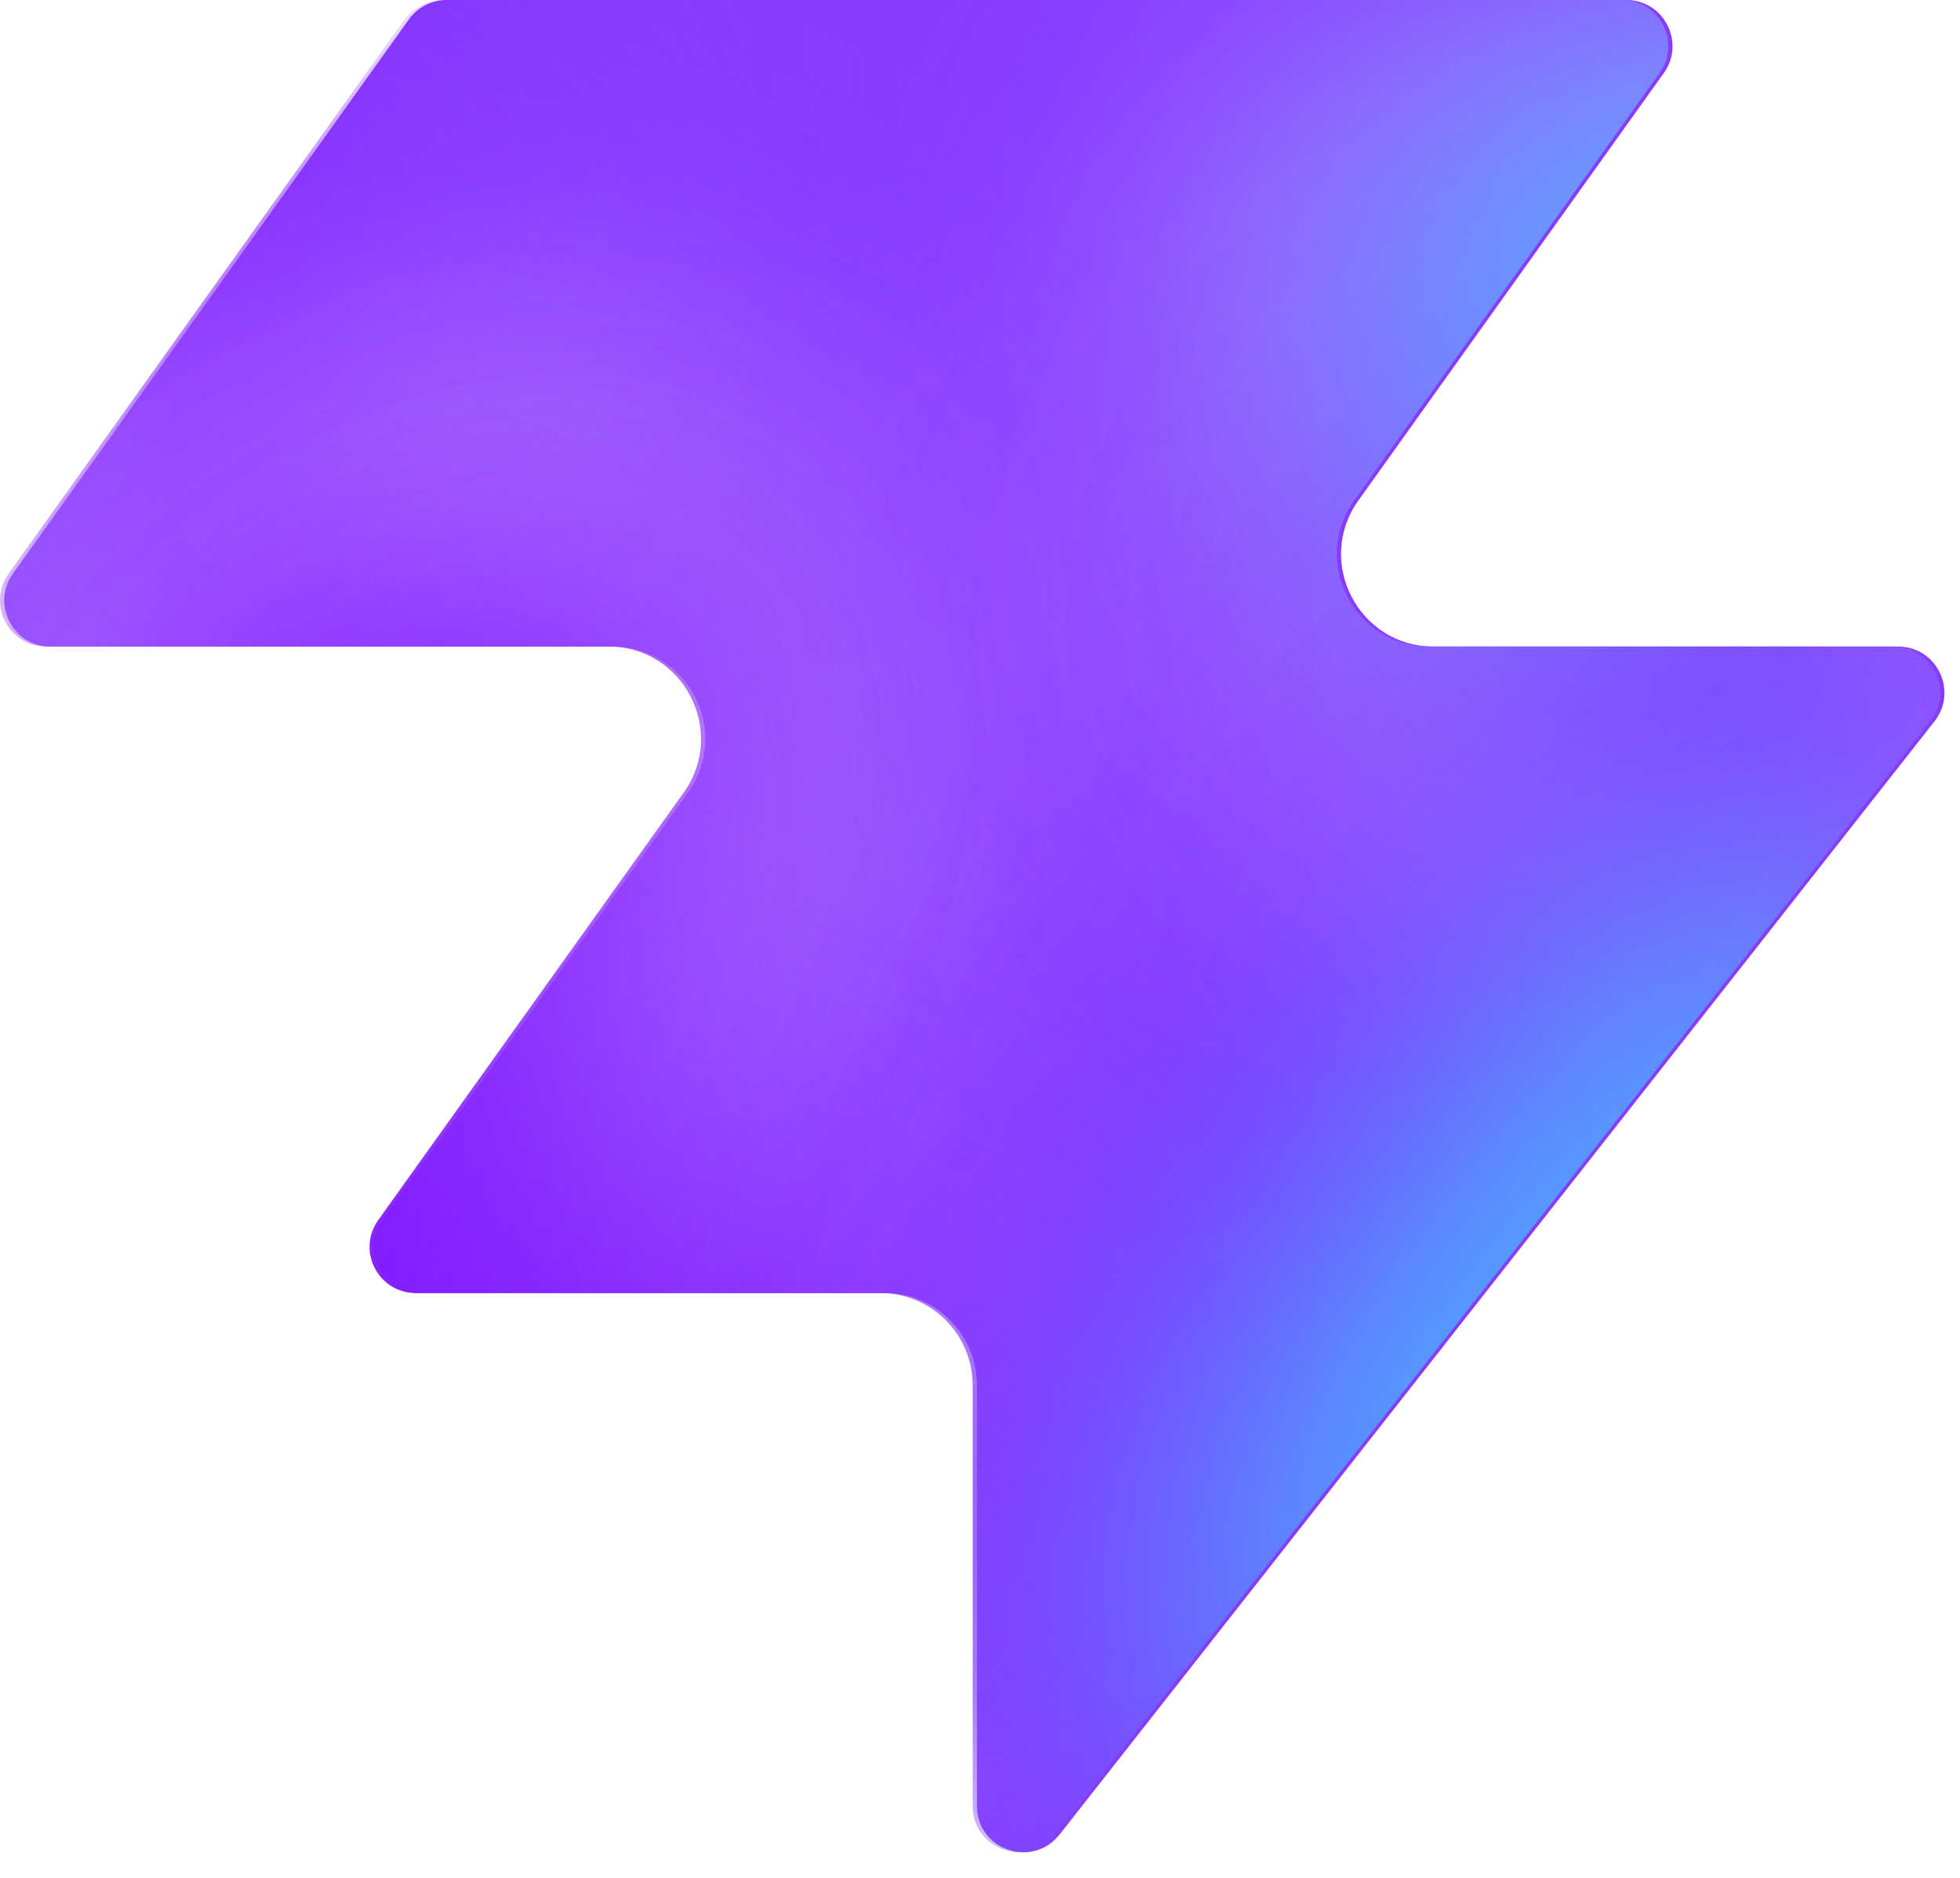
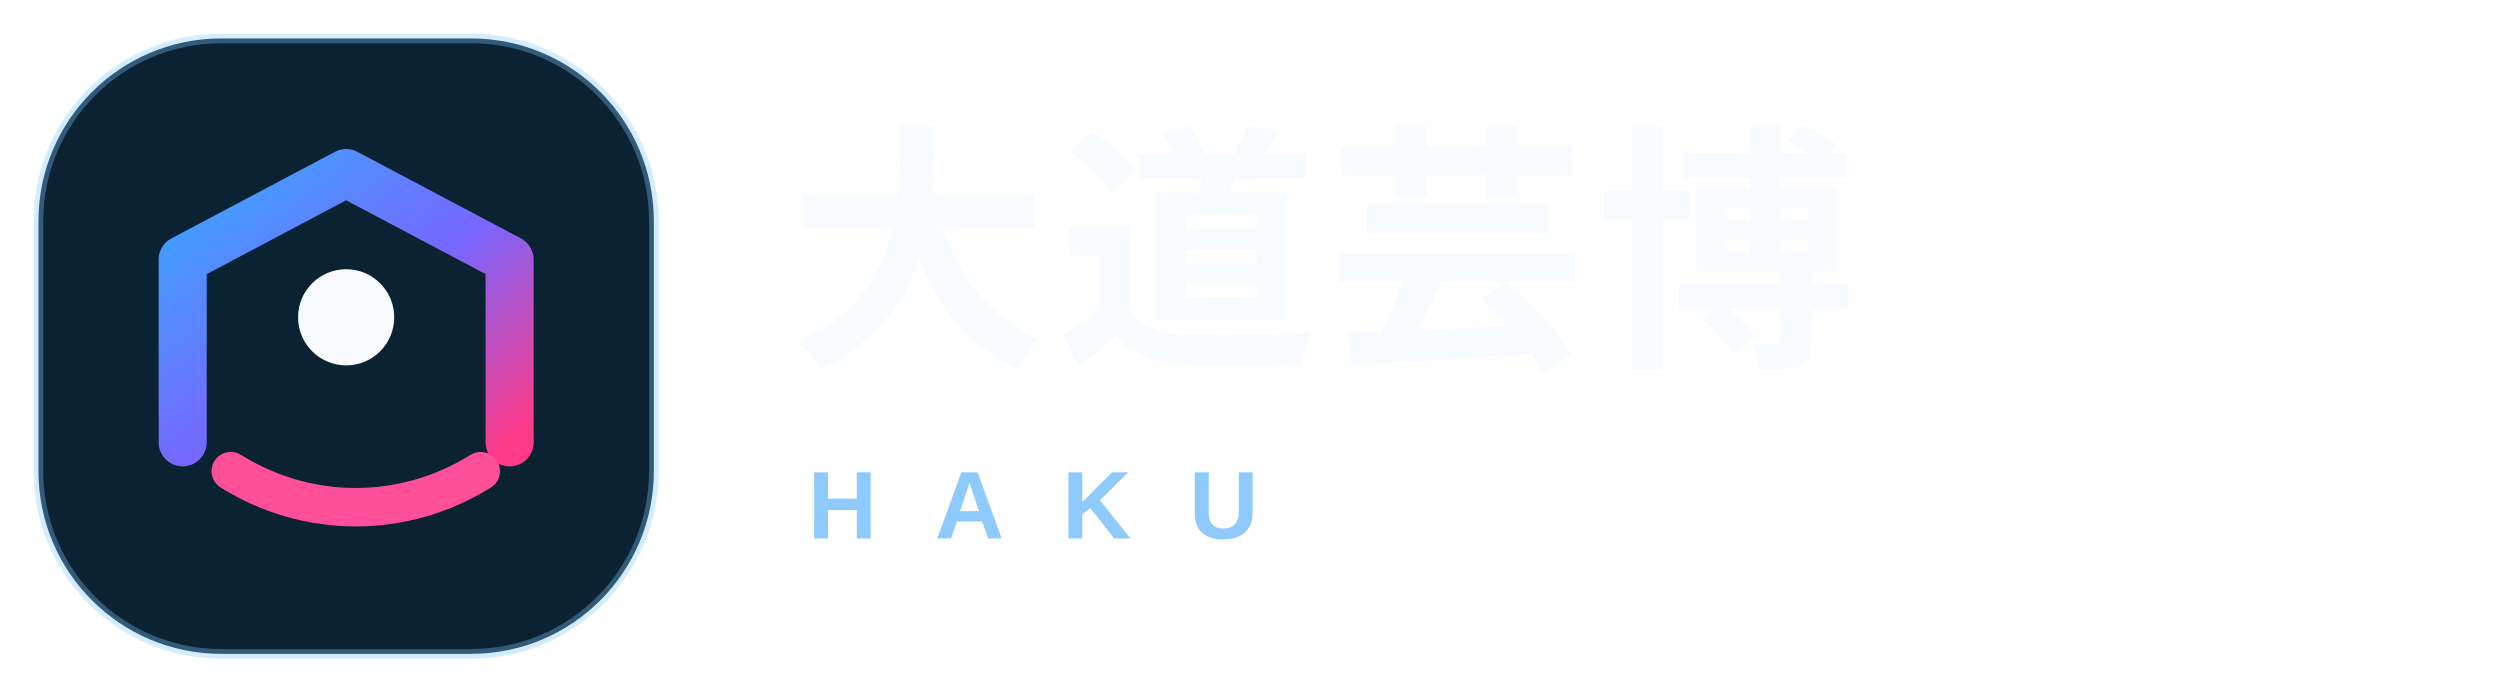
- <svg xmlns="http://www.w3.org/2000/svg" width="48" height="46" fill="none" viewBox="0 0 48 46">
-   <path fill="#863bff" d="M25.946 44.938c-.664.845-2.021.375-2.021-.698V33.937a2.26 2.26 0 0 0-2.262-2.262H10.287c-.92 0-1.456-1.04-.92-1.788l7.48-10.471c1.07-1.497 0-3.578-1.842-3.578H1.237c-.92 0-1.456-1.04-.92-1.788L10.013.474c.214-.297.556-.474.92-.474h28.894c.92 0 1.456 1.04.92 1.788l-7.48 10.471c-1.07 1.498 0 3.579 1.842 3.579h11.377c.943 0 1.473 1.088.89 1.83L25.947 44.94z" style="fill:#863bff;fill:color(display-p3 .525 .23 1);fill-opacity:1" />
-   <mask id="a" width="48" height="46" x="0" y="0" maskUnits="userSpaceOnUse" style="mask-type:alpha">
-     <path fill="#000" d="M25.842 44.938c-.664.844-2.021.375-2.021-.698V33.937a2.26 2.26 0 0 0-2.262-2.262H10.183c-.92 0-1.456-1.04-.92-1.788l7.48-10.471c1.07-1.498 0-3.579-1.842-3.579H1.133c-.92 0-1.456-1.04-.92-1.787L9.91.473c.214-.297.556-.474.92-.474h28.894c.92 0 1.456 1.04.92 1.788l-7.48 10.471c-1.07 1.498 0 3.578 1.842 3.578h11.377c.943 0 1.473 1.088.89 1.832L25.843 44.94z" style="fill:#000;fill-opacity:1" />
-   </mask>
-   <g mask="url(#a)">
-     <g filter="url(#b)">
-       <ellipse cx="5.508" cy="14.704" fill="#ede6ff" rx="5.508" ry="14.704" style="fill:#ede6ff;fill:color(display-p3 .927 .903 1);fill-opacity:1" transform="matrix(.00324 1 1 -.00324 -4.47 31.516)" />
-     </g>
-     <g filter="url(#c)">
-       <ellipse cx="10.399" cy="29.851" fill="#ede6ff" rx="10.399" ry="29.851" style="fill:#ede6ff;fill:color(display-p3 .927 .903 1);fill-opacity:1" transform="matrix(.00324 1 1 -.00324 -39.328 7.883)" />
-     </g>
-     <g filter="url(#d)">
-       <ellipse cx="5.508" cy="30.487" fill="#7e14ff" rx="5.508" ry="30.487" style="fill:#7e14ff;fill:color(display-p3 .492 .077 1);fill-opacity:1" transform="rotate(89.814 -25.913 -14.639)scale(1 -1)" />
-     </g>
-     <g filter="url(#e)">
-       <ellipse cx="5.508" cy="30.599" fill="#7e14ff" rx="5.508" ry="30.599" style="fill:#7e14ff;fill:color(display-p3 .492 .077 1);fill-opacity:1" transform="rotate(89.814 -32.644 -3.334)scale(1 -1)" />
-     </g>
-     <g filter="url(#f)">
-       <ellipse cx="5.508" cy="30.599" fill="#7e14ff" rx="5.508" ry="30.599" style="fill:#7e14ff;fill:color(display-p3 .492 .077 1);fill-opacity:1" transform="matrix(.00324 1 1 -.00324 -34.34 30.47)" />
-     </g>
-     <g filter="url(#g)">
-       <ellipse cx="14.072" cy="22.078" fill="#ede6ff" rx="14.072" ry="22.078" style="fill:#ede6ff;fill:color(display-p3 .927 .903 1);fill-opacity:1" transform="rotate(93.35 24.506 48.493)scale(-1 1)" />
-     </g>
-     <g filter="url(#h)">
-       <ellipse cx="3.47" cy="21.501" fill="#7e14ff" rx="3.47" ry="21.501" style="fill:#7e14ff;fill:color(display-p3 .492 .077 1);fill-opacity:1" transform="rotate(89.009 28.708 47.59)scale(-1 1)" />
-     </g>
-     <g filter="url(#i)">
-       <ellipse cx="3.47" cy="21.501" fill="#7e14ff" rx="3.47" ry="21.501" style="fill:#7e14ff;fill:color(display-p3 .492 .077 1);fill-opacity:1" transform="rotate(89.009 28.708 47.59)scale(-1 1)" />
-     </g>
-     <g filter="url(#j)">
-       <ellipse cx=".387" cy="8.972" fill="#7e14ff" rx="4.407" ry="29.108" style="fill:#7e14ff;fill:color(display-p3 .492 .077 1);fill-opacity:1" transform="rotate(39.51 .387 8.972)" />
-     </g>
-     <g filter="url(#k)">
-       <ellipse cx="47.523" cy="-6.092" fill="#7e14ff" rx="4.407" ry="29.108" style="fill:#7e14ff;fill:color(display-p3 .492 .077 1);fill-opacity:1" transform="rotate(37.892 47.523 -6.092)" />
-     </g>
-     <g filter="url(#l)">
-       <ellipse cx="41.412" cy="6.333" fill="#47bfff" rx="5.971" ry="9.665" style="fill:#47bfff;fill:color(display-p3 .28 .748 1);fill-opacity:1" transform="rotate(37.892 41.412 6.333)" />
-     </g>
-     <g filter="url(#m)">
-       <ellipse cx="-1.879" cy="38.332" fill="#7e14ff" rx="4.407" ry="29.108" style="fill:#7e14ff;fill:color(display-p3 .492 .077 1);fill-opacity:1" transform="rotate(37.892 -1.88 38.332)" />
-     </g>
-     <g filter="url(#n)">
-       <ellipse cx="-1.879" cy="38.332" fill="#7e14ff" rx="4.407" ry="29.108" style="fill:#7e14ff;fill:color(display-p3 .492 .077 1);fill-opacity:1" transform="rotate(37.892 -1.88 38.332)" />
-     </g>
-     <g filter="url(#o)">
-       <ellipse cx="35.651" cy="29.907" fill="#7e14ff" rx="4.407" ry="29.108" style="fill:#7e14ff;fill:color(display-p3 .492 .077 1);fill-opacity:1" transform="rotate(37.892 35.651 29.907)" />
-     </g>
-     <g filter="url(#p)">
-       <ellipse cx="38.418" cy="32.4" fill="#47bfff" rx="5.971" ry="15.297" style="fill:#47bfff;fill:color(display-p3 .28 .748 1);fill-opacity:1" transform="rotate(37.892 38.418 32.4)" />
-     </g>
+ <svg xmlns="http://www.w3.org/2000/svg" viewBox="0 0 260 72" role="img" aria-label="大道芸博 HAKU">
+   <defs>
+     <linearGradient id="stage" x1="0" y1="0" x2="1" y2="1">
+       <stop stop-color="#39a8ff" />
+       <stop offset=".55" stop-color="#7766ff" />
+       <stop offset="1" stop-color="#ff3b89" />
+     </linearGradient>
+   </defs>
+   <g transform="translate(2 2)">
+     <rect x="2" y="2" width="64" height="64" rx="19" fill="#0b2233" stroke="#80c8ff" stroke-opacity=".34" />
+     <path d="M17 44V25l17-9 17 9v19" fill="none" stroke="url(#stage)" stroke-width="5" stroke-linecap="round" stroke-linejoin="round" />
+     <path d="M22 47c8 5 18 5 26 0" fill="none" stroke="#ff4f98" stroke-width="4" stroke-linecap="round" />
+     <circle cx="34" cy="31" r="5" fill="#f7fbff" />
  </g>
-   <defs>
-     <filter id="b" width="60.045" height="41.654" x="-19.77" y="16.149" color-interpolation-filters="sRGB" filterUnits="userSpaceOnUse">
-       <feFlood flood-opacity="0" result="BackgroundImageFix" />
-       <feBlend in="SourceGraphic" in2="BackgroundImageFix" result="shape" />
-       <feGaussianBlur result="effect1_foregroundBlur_2002_17158" stdDeviation="7.659" />
-     </filter>
-     <filter id="c" width="90.34" height="51.437" x="-54.613" y="-7.533" color-interpolation-filters="sRGB" filterUnits="userSpaceOnUse">
-       <feFlood flood-opacity="0" result="BackgroundImageFix" />
-       <feBlend in="SourceGraphic" in2="BackgroundImageFix" result="shape" />
-       <feGaussianBlur result="effect1_foregroundBlur_2002_17158" stdDeviation="7.659" />
-     </filter>
-     <filter id="d" width="79.355" height="29.4" x="-49.64" y="2.03" color-interpolation-filters="sRGB" filterUnits="userSpaceOnUse">
-       <feFlood flood-opacity="0" result="BackgroundImageFix" />
-       <feBlend in="SourceGraphic" in2="BackgroundImageFix" result="shape" />
-       <feGaussianBlur result="effect1_foregroundBlur_2002_17158" stdDeviation="4.596" />
-     </filter>
-     <filter id="e" width="79.579" height="29.4" x="-45.045" y="20.029" color-interpolation-filters="sRGB" filterUnits="userSpaceOnUse">
-       <feFlood flood-opacity="0" result="BackgroundImageFix" />
-       <feBlend in="SourceGraphic" in2="BackgroundImageFix" result="shape" />
-       <feGaussianBlur result="effect1_foregroundBlur_2002_17158" stdDeviation="4.596" />
-     </filter>
-     <filter id="f" width="79.579" height="29.4" x="-43.513" y="21.178" color-interpolation-filters="sRGB" filterUnits="userSpaceOnUse">
-       <feFlood flood-opacity="0" result="BackgroundImageFix" />
-       <feBlend in="SourceGraphic" in2="BackgroundImageFix" result="shape" />
-       <feGaussianBlur result="effect1_foregroundBlur_2002_17158" stdDeviation="4.596" />
-     </filter>
-     <filter id="g" width="74.749" height="58.852" x="15.756" y="-17.901" color-interpolation-filters="sRGB" filterUnits="userSpaceOnUse">
-       <feFlood flood-opacity="0" result="BackgroundImageFix" />
-       <feBlend in="SourceGraphic" in2="BackgroundImageFix" result="shape" />
-       <feGaussianBlur result="effect1_foregroundBlur_2002_17158" stdDeviation="7.659" />
-     </filter>
-     <filter id="h" width="61.377" height="25.362" x="23.548" y="2.284" color-interpolation-filters="sRGB" filterUnits="userSpaceOnUse">
-       <feFlood flood-opacity="0" result="BackgroundImageFix" />
-       <feBlend in="SourceGraphic" in2="BackgroundImageFix" result="shape" />
-       <feGaussianBlur result="effect1_foregroundBlur_2002_17158" stdDeviation="4.596" />
-     </filter>
-     <filter id="i" width="61.377" height="25.362" x="23.548" y="2.284" color-interpolation-filters="sRGB" filterUnits="userSpaceOnUse">
-       <feFlood flood-opacity="0" result="BackgroundImageFix" />
-       <feBlend in="SourceGraphic" in2="BackgroundImageFix" result="shape" />
-       <feGaussianBlur result="effect1_foregroundBlur_2002_17158" stdDeviation="4.596" />
-     </filter>
-     <filter id="j" width="56.045" height="63.649" x="-27.636" y="-22.853" color-interpolation-filters="sRGB" filterUnits="userSpaceOnUse">
-       <feFlood flood-opacity="0" result="BackgroundImageFix" />
-       <feBlend in="SourceGraphic" in2="BackgroundImageFix" result="shape" />
-       <feGaussianBlur result="effect1_foregroundBlur_2002_17158" stdDeviation="4.596" />
-     </filter>
-     <filter id="k" width="54.814" height="64.646" x="20.116" y="-38.415" color-interpolation-filters="sRGB" filterUnits="userSpaceOnUse">
-       <feFlood flood-opacity="0" result="BackgroundImageFix" />
-       <feBlend in="SourceGraphic" in2="BackgroundImageFix" result="shape" />
-       <feGaussianBlur result="effect1_foregroundBlur_2002_17158" stdDeviation="4.596" />
-     </filter>
-     <filter id="l" width="33.541" height="35.313" x="24.641" y="-11.323" color-interpolation-filters="sRGB" filterUnits="userSpaceOnUse">
-       <feFlood flood-opacity="0" result="BackgroundImageFix" />
-       <feBlend in="SourceGraphic" in2="BackgroundImageFix" result="shape" />
-       <feGaussianBlur result="effect1_foregroundBlur_2002_17158" stdDeviation="4.596" />
-     </filter>
-     <filter id="m" width="54.814" height="64.646" x="-29.286" y="6.009" color-interpolation-filters="sRGB" filterUnits="userSpaceOnUse">
-       <feFlood flood-opacity="0" result="BackgroundImageFix" />
-       <feBlend in="SourceGraphic" in2="BackgroundImageFix" result="shape" />
-       <feGaussianBlur result="effect1_foregroundBlur_2002_17158" stdDeviation="4.596" />
-     </filter>
-     <filter id="n" width="54.814" height="64.646" x="-29.286" y="6.009" color-interpolation-filters="sRGB" filterUnits="userSpaceOnUse">
-       <feFlood flood-opacity="0" result="BackgroundImageFix" />
-       <feBlend in="SourceGraphic" in2="BackgroundImageFix" result="shape" />
-       <feGaussianBlur result="effect1_foregroundBlur_2002_17158" stdDeviation="4.596" />
-     </filter>
-     <filter id="o" width="54.814" height="64.646" x="8.244" y="-2.416" color-interpolation-filters="sRGB" filterUnits="userSpaceOnUse">
-       <feFlood flood-opacity="0" result="BackgroundImageFix" />
-       <feBlend in="SourceGraphic" in2="BackgroundImageFix" result="shape" />
-       <feGaussianBlur result="effect1_foregroundBlur_2002_17158" stdDeviation="4.596" />
-     </filter>
-     <filter id="p" width="39.409" height="43.623" x="18.713" y="10.588" color-interpolation-filters="sRGB" filterUnits="userSpaceOnUse">
-       <feFlood flood-opacity="0" result="BackgroundImageFix" />
-       <feBlend in="SourceGraphic" in2="BackgroundImageFix" result="shape" />
-       <feGaussianBlur result="effect1_foregroundBlur_2002_17158" stdDeviation="4.596" />
-     </filter>
-   </defs>
+   <text x="82" y="36" fill="#f7fbff" font-family="-apple-system,BlinkMacSystemFont,'Hiragino Sans','Yu Gothic',sans-serif" font-size="27" font-weight="800" letter-spacing="1">大道芸博</text>
+   <text x="84" y="56" fill="#8fcaff" font-family="Arial,sans-serif" font-size="10" font-weight="700" letter-spacing="6">HAKU</text>
</svg>
